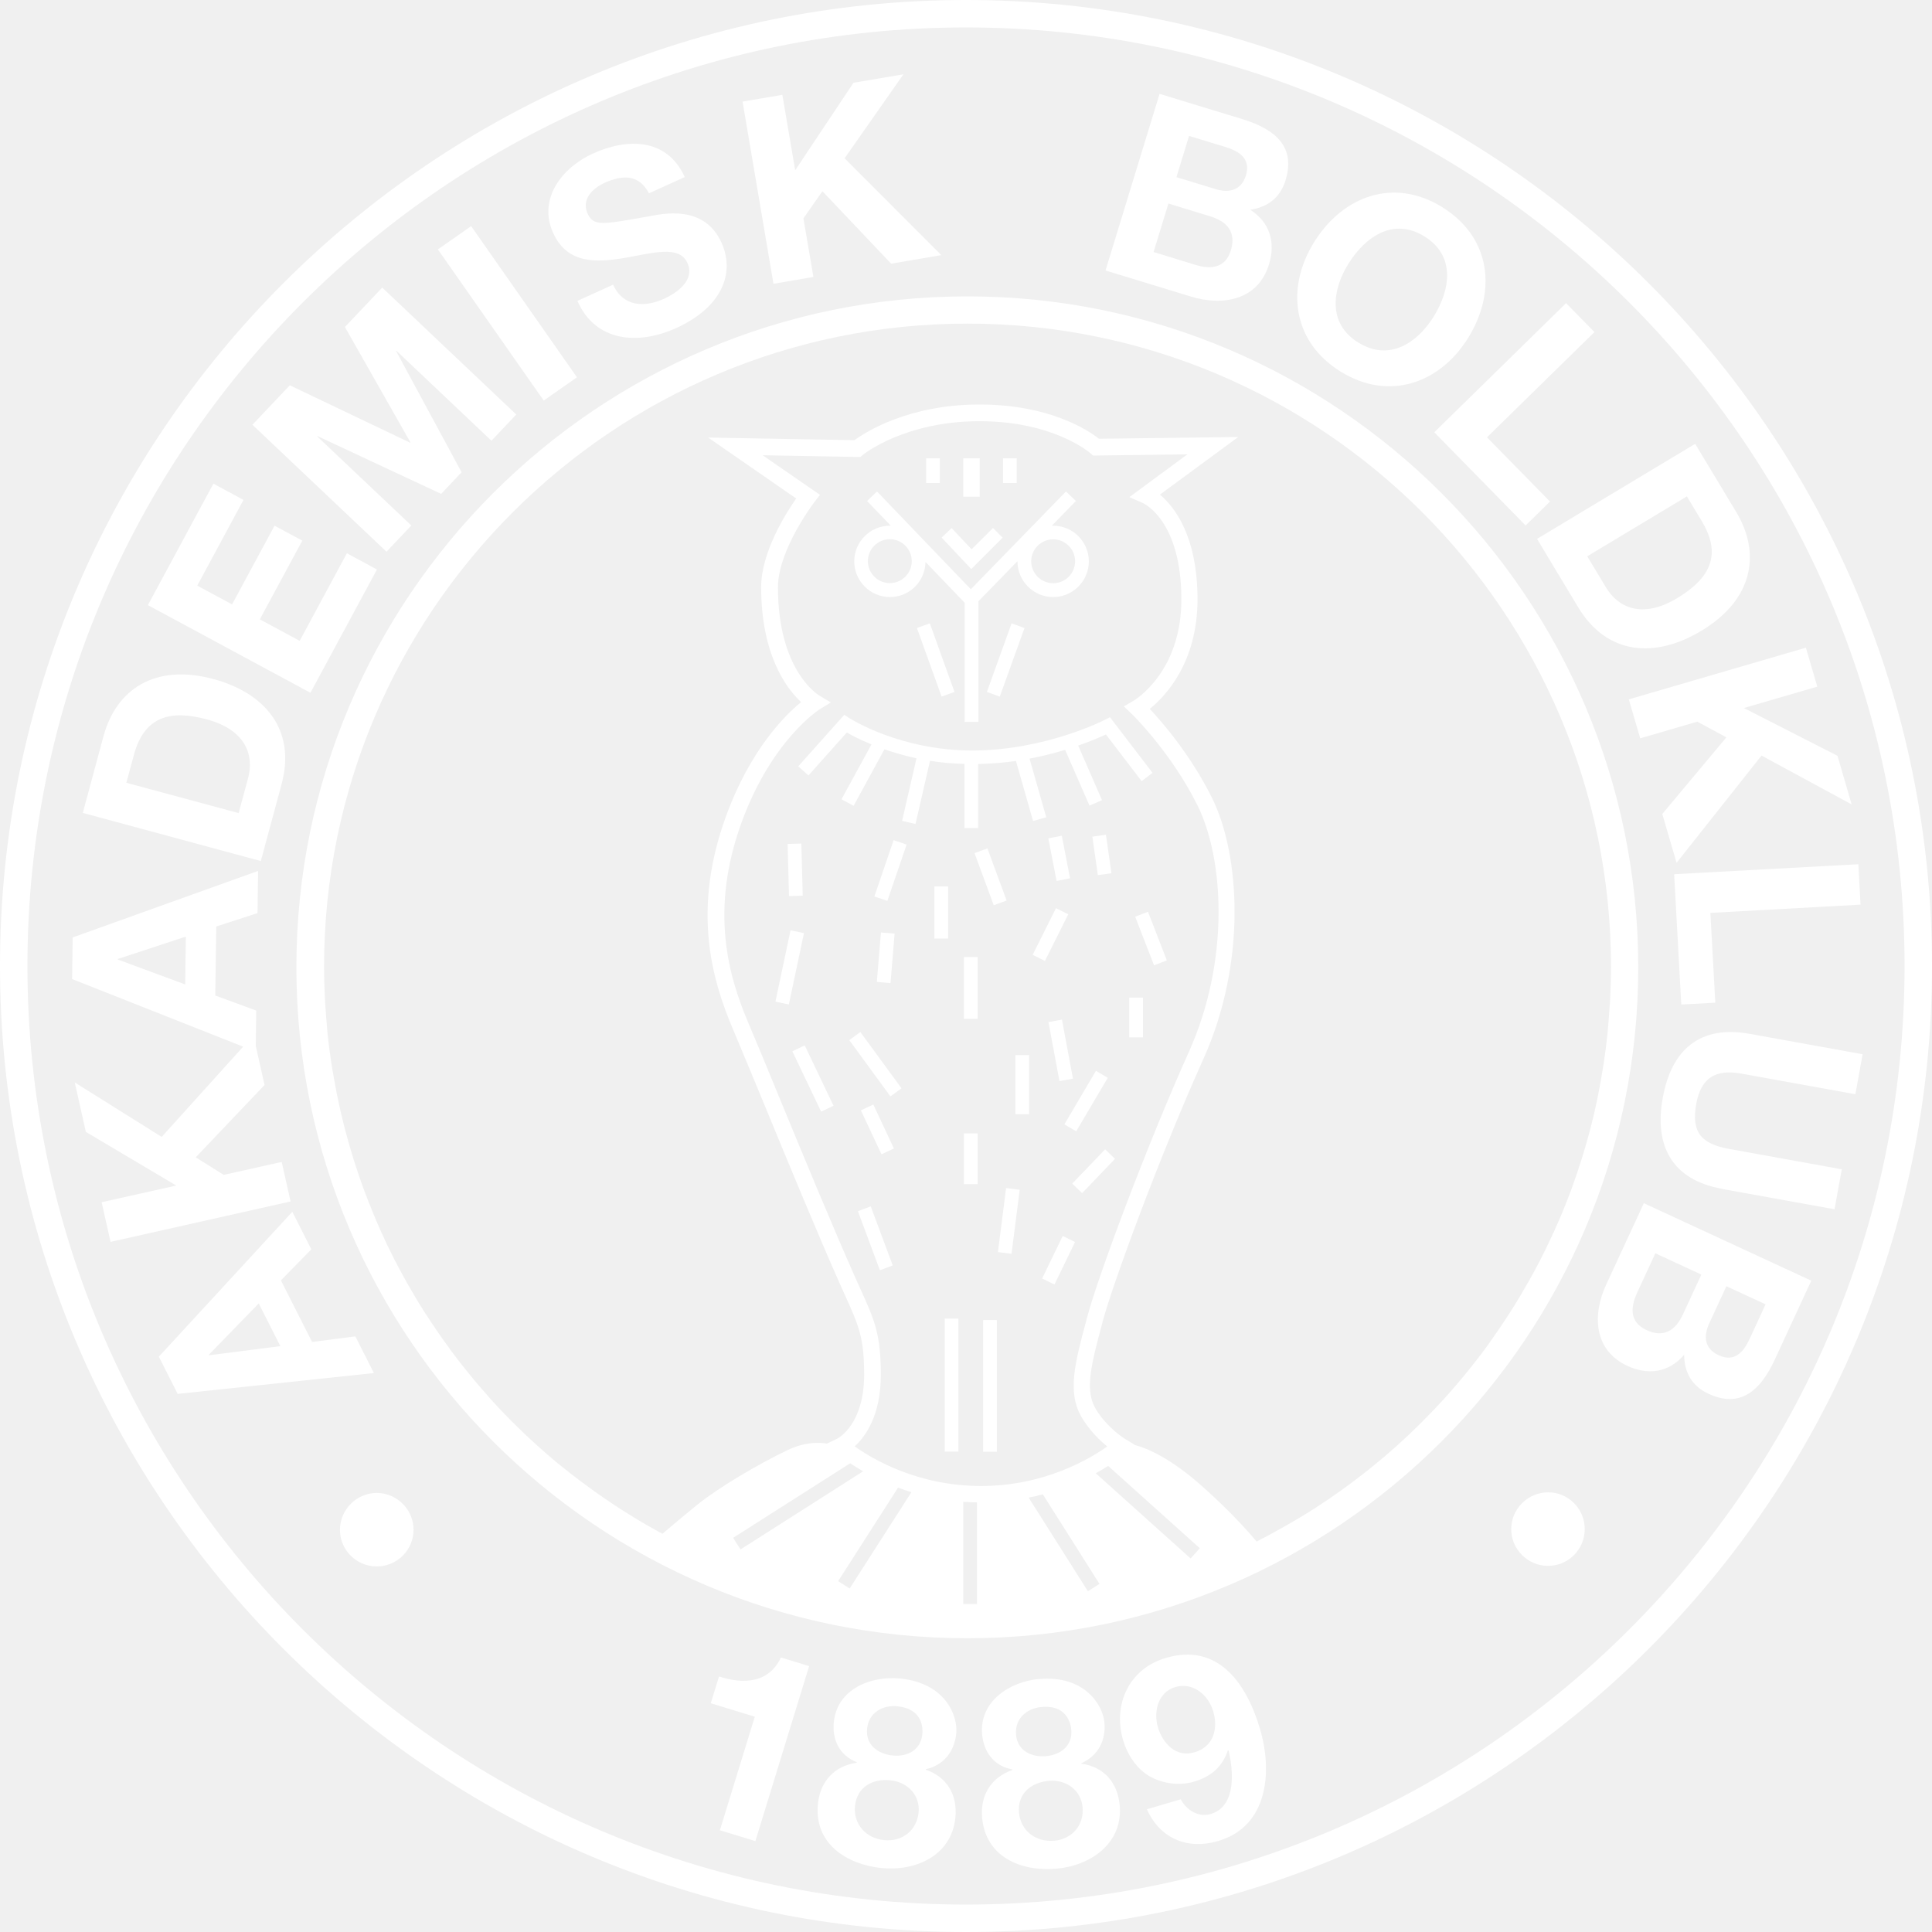
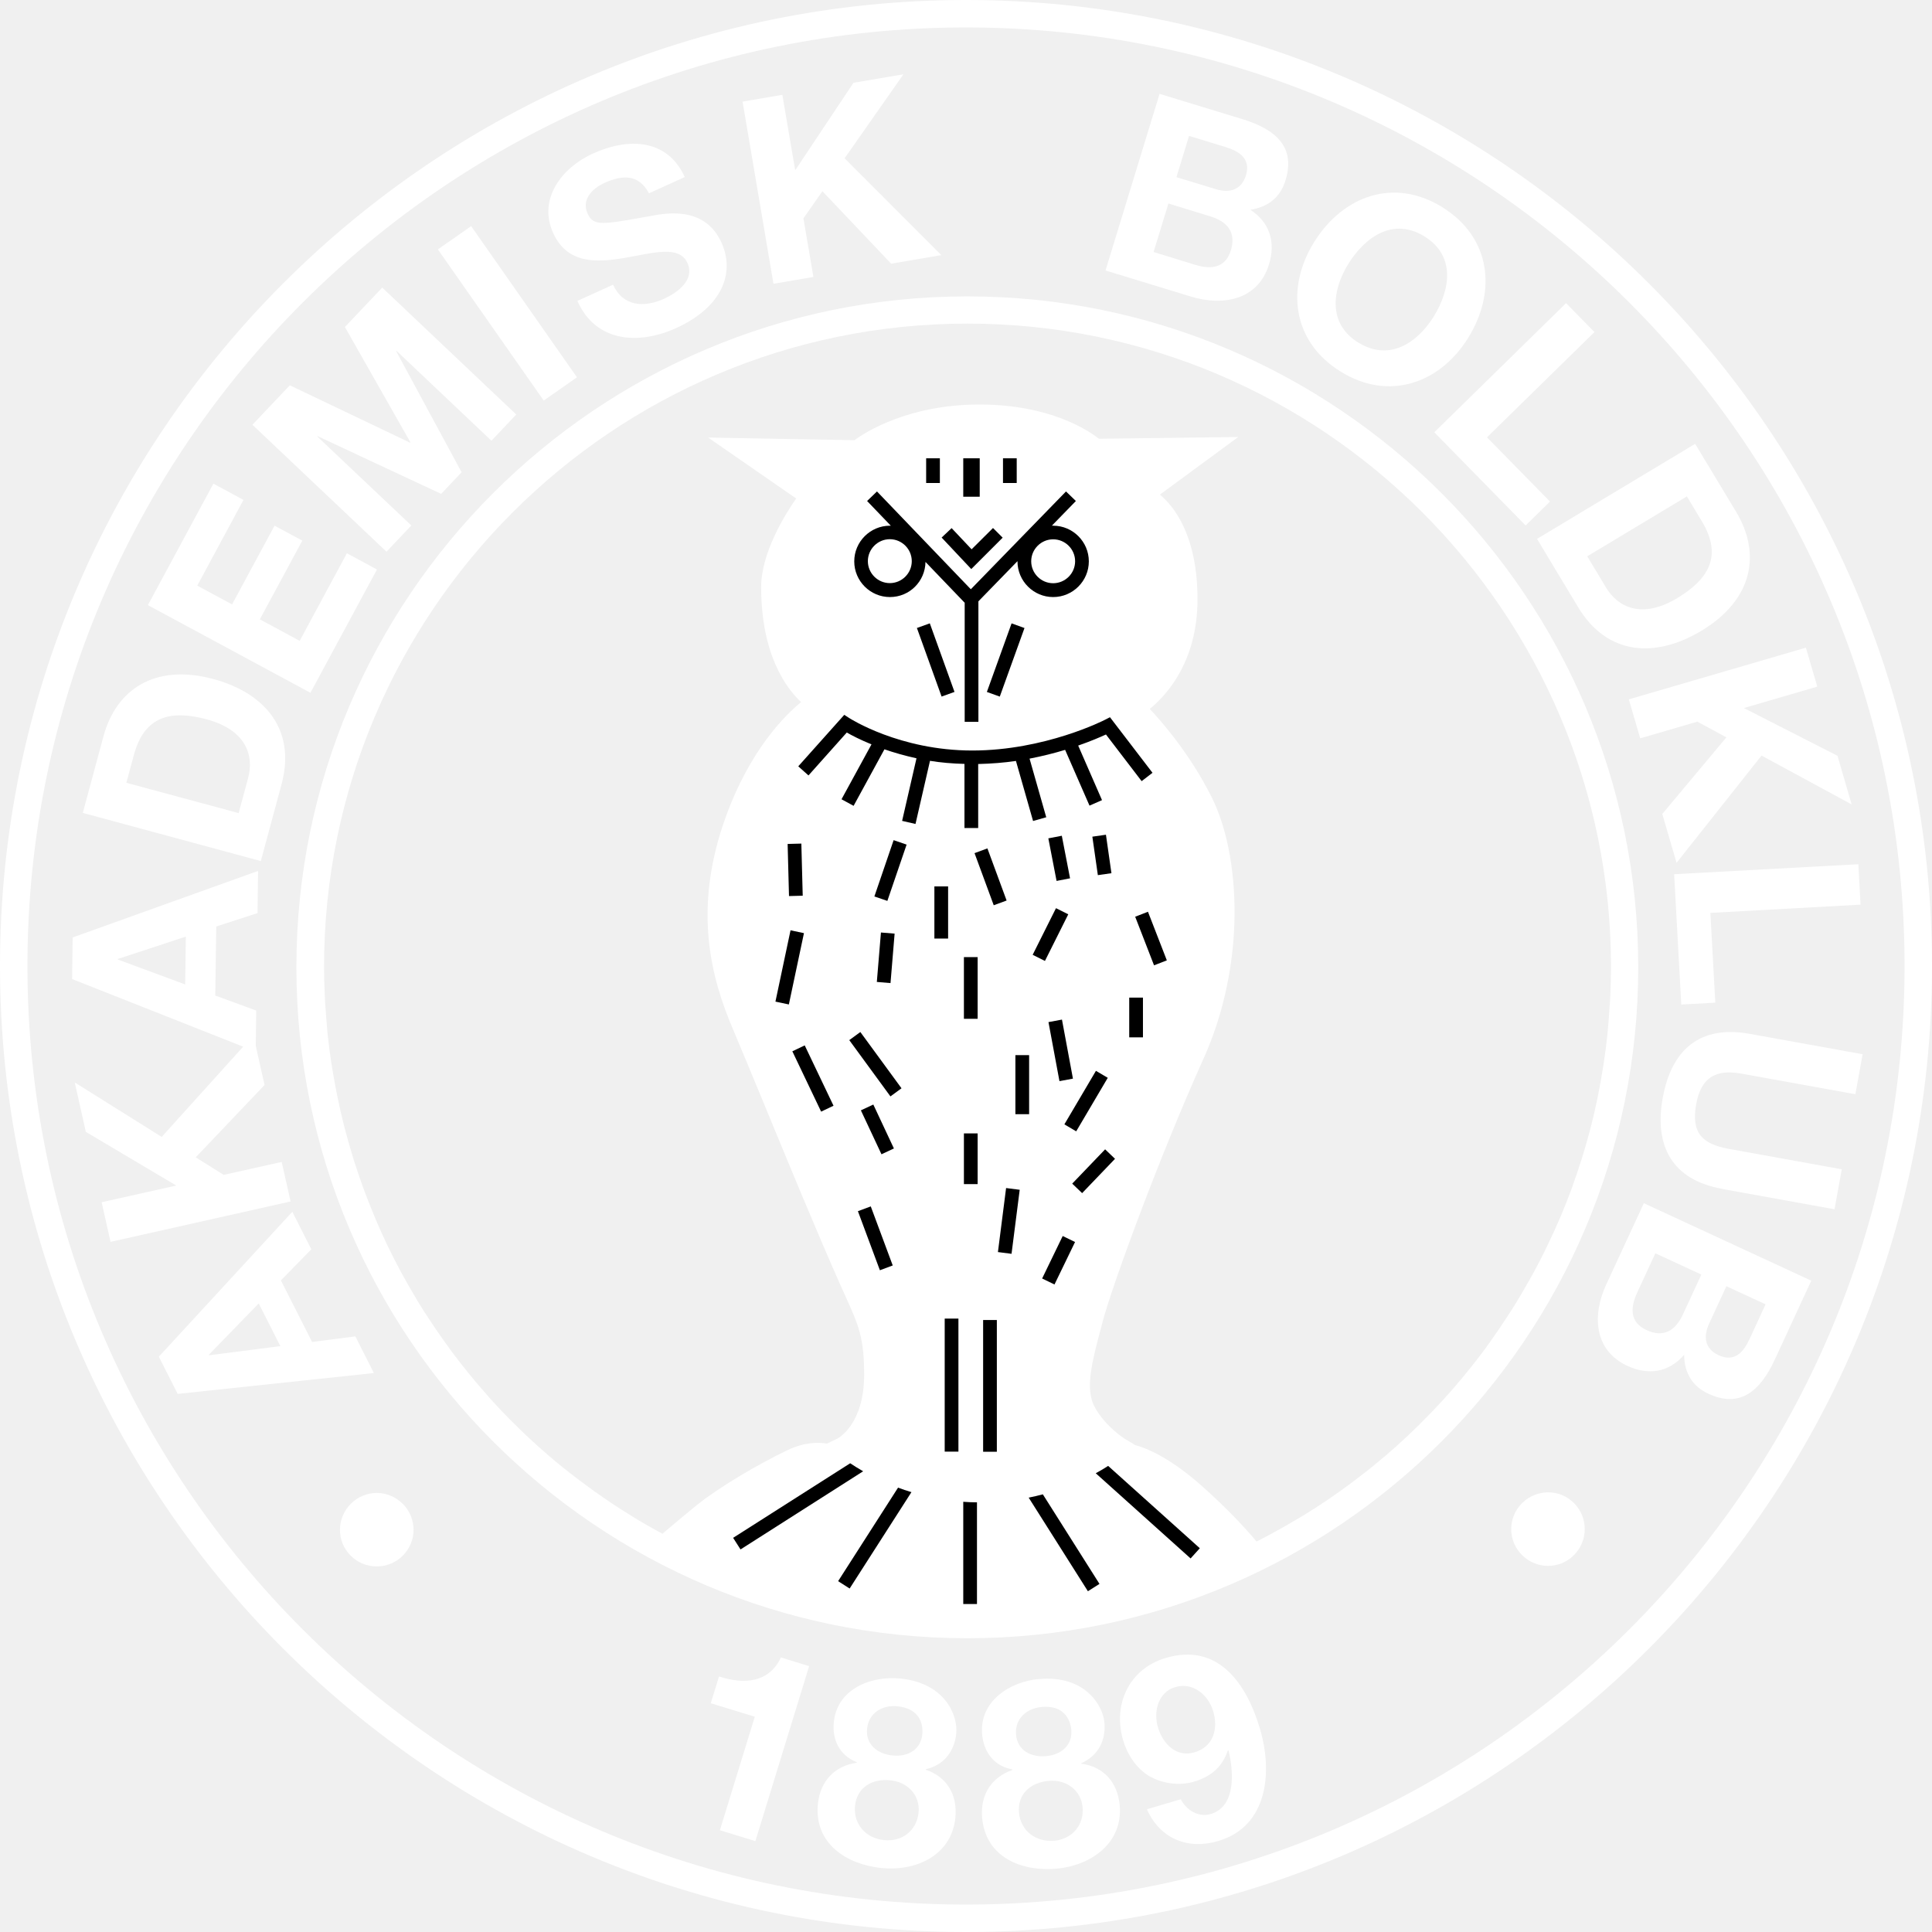
<svg xmlns="http://www.w3.org/2000/svg" width="1792" height="1792" viewBox="0 0 1792 1792" fill="none">
-   <g clip-path="url(#clip0_1384_283)">
-     <mask id="mask0_1384_283" style="mask-type:luminance" maskUnits="userSpaceOnUse" x="0" y="0" width="1792" height="1792">
-       <path d="M0 3.05176e-05H1792V1792H0V3.05176e-05Z" fill="white" />
+   <g clip-path="url(#clip0_1401_111)">
+     <mask id="mask0_1401_111" style="mask-type:luminance" maskUnits="userSpaceOnUse" x="0" y="0" width="1792" height="1792">
+       <path d="M0 0H1792V1792H0V0Z" fill="white" />
    </mask>
-     <g mask="url(#mask0_1384_283)">
-       <path d="M260.044 1248.6L239.986 1208.99L193.658 1256.64L193.862 1257.05L259.942 1248.6H260.044ZM164.742 1292.78L147.331 1258.37L271.142 1123.97L288.757 1158.79L260.553 1187.61L289.469 1244.73L329.586 1239.53L346.793 1273.54L164.742 1292.89V1292.78Z" fill="white" />
-       <path d="M171.767 913.106L109.251 889.993V889.484L172.378 868.713L171.767 913.106ZM261.265 1077.75L207.505 1089.76L181.542 1073.47L245.382 1006.37L237.236 970.124L237.644 937.338L199.665 923.389L200.582 859.345L238.865 846.924L239.375 807.826L67.404 869.527L66.894 908.116L225.527 970.836L149.978 1054.53L69.338 1004.03L79.622 1049.85L163.52 1099.64L94.284 1115.11L102.531 1151.87L269.513 1114.4L261.265 1077.64V1077.75Z" fill="white" />
+     <g mask="url(#mask0_1401_111)">
+       <path d="M260.044 1248.6L239.986 1208.99L193.658 1256.64L193.862 1257.05L259.942 1248.6H260.044ZM164.742 1292.79L147.331 1258.37L271.142 1123.97L288.757 1158.79L260.553 1187.61L289.469 1244.73L329.586 1239.53L346.793 1273.54L164.742 1292.89V1292.79Z" fill="white" />
+       <path d="M171.767 913.105L109.251 889.993V889.484L172.378 868.713L171.767 913.105ZM261.265 1077.75L207.505 1089.76L181.542 1073.47L245.382 1006.37L237.236 970.124L237.644 937.338L199.665 923.389L200.582 859.345L238.865 846.924L239.375 807.826L67.404 869.527L66.894 908.116L225.527 970.836L149.978 1054.53L69.338 1004.03L79.622 1049.85L163.52 1099.64L94.284 1115.11L102.531 1151.87L269.513 1114.4L261.265 1077.64V1077.75Z" fill="white" />
      <path d="M221.353 754.168L230.109 721.789C235.811 700.713 228.276 677.091 191.723 667.215C158.429 658.255 133.993 664.058 124.218 700.102L117.193 726.066L221.353 754.168ZM76.771 754.066L96.014 682.793C107.622 639.928 143.156 615.084 197.934 629.848C245.891 642.778 274.807 676.989 261.163 727.389L241.92 798.662L76.669 753.964L76.771 754.066Z" fill="white" />
-       <path d="M137.149 561.323L197.934 448.611L225.833 463.68L182.967 543.2L215.243 560.611L254.647 487.607L280.407 501.454L241.003 574.458L277.963 594.414L321.745 513.163L349.643 528.232L287.942 642.574L137.251 561.323H137.149Z" fill="white" />
+       <path d="M137.149 561.324L197.934 448.611L225.833 463.68L182.967 543.2L215.243 560.611L254.647 487.607L280.407 501.455L241.003 574.458L277.963 594.415L321.745 513.164L349.643 528.233L287.942 642.575L137.251 561.324H137.149Z" fill="white" />
      <path d="M234.182 393.935L268.8 357.382L380.393 410.633L380.698 410.327L319.913 303.316L354.531 266.764L478.851 384.466L455.84 408.8L367.767 325.411L367.462 325.716L428.145 438.022L409.207 458.08L294.56 404.524L294.254 404.829L381.513 487.404L358.502 511.738L234.182 394.036V393.935Z" fill="white" />
-       <path d="M406.153 231.331L437.004 209.745L535.156 349.949L504.306 371.534L406.153 231.331Z" fill="white" />
+       <path d="M406.153 231.331L437.004 209.746L535.156 349.949L504.306 371.535L406.153 231.331Z" fill="white" />
      <path d="M568.553 263.912C578.022 284.683 597.774 285.396 616.102 277.047C628.116 271.549 644.814 259.738 637.585 243.854C629.949 227.054 605.309 234.792 579.651 239.171C553.789 243.549 526.298 245.28 513.062 216.058C498.603 184.189 521.716 155.171 549.92 142.443C582.4 127.68 618.749 128.189 635.142 164.232L601.949 179.302C592.276 161.076 576.8 162.298 560.509 169.731C549.614 174.72 539.025 185.003 545.033 198.138C550.531 210.152 558.574 208.32 602.254 200.582C614.88 198.24 653.062 189.585 669.149 224.916C682.182 253.527 669.454 285.091 627.098 304.334C592.582 320.014 552.567 317.672 535.563 279.083L568.756 264.014L568.553 263.912Z" fill="white" />
      <path d="M688.596 94.284L725.658 87.971L737.571 157.92L791.636 76.771L837.963 68.931L783.389 146.822L873.091 236.626L826.56 244.567L762.822 177.367L745.207 202.517L754.473 256.887L717.411 263.2L688.8 94.487L688.596 94.284Z" fill="white" />
      <path d="M1091.19 164.335L1127.64 175.433C1140.26 179.302 1151.36 176.451 1155.64 162.706C1160.42 147.128 1149.43 140.306 1136.6 136.335L1102.89 126.051L1091.19 164.335ZM1070.01 233.775L1108.49 245.586C1122.65 249.964 1136.49 249.149 1141.69 232.146C1146.78 215.448 1138.33 205.571 1122.95 200.786L1083.75 188.771L1070.01 233.673V233.775ZM1075.51 87.055L1152.58 110.575C1183.74 120.146 1201.76 136.64 1192.39 167.186C1187.51 183.273 1176 192.029 1159.71 194.575C1177.93 206.386 1183.33 224.815 1177.02 245.28C1166.84 278.473 1134.25 284.073 1104.73 275.113L1025.41 250.88L1075.51 87.157V87.055Z" fill="white" />
      <path d="M1260 317.774C1288.71 335.593 1314.68 317.876 1329.75 293.745C1345.53 268.291 1350.01 237.134 1321.29 219.316C1292.58 201.498 1266.62 219.214 1250.73 244.567C1235.67 268.8 1231.19 299.956 1259.9 317.774H1260ZM1337.99 192.334C1383 220.334 1388.49 270.429 1361.72 313.498C1335.65 355.447 1288.31 372.553 1243.3 344.553C1198.3 316.553 1192.8 266.458 1218.87 224.611C1245.75 181.44 1293.09 164.334 1338.09 192.334H1337.99Z" fill="white" />
-       <path d="M1452.54 281.12L1478.91 308L1379.23 405.643L1437.67 465.207L1415.07 487.403L1330.36 400.96L1452.64 281.12H1452.54Z" fill="white" />
-       <path d="M1472.19 515.912L1489.5 544.727C1500.7 563.461 1523 574.356 1555.48 554.909C1585.11 537.091 1597.83 515.505 1578.49 483.432L1564.64 460.421L1472.19 516.014V515.912ZM1572.38 411.752L1610.46 474.981C1633.27 512.96 1626.65 555.927 1577.98 585.149C1535.42 610.705 1490.72 607.956 1463.74 563.156L1425.66 499.825L1572.38 411.651V411.752Z" fill="white" />
+       <path d="M1452.54 281.12L1478.91 308L1379.23 405.644L1437.67 465.207L1415.07 487.404L1330.36 400.96L1452.64 281.12H1452.54Z" fill="white" />
+       <path d="M1472.19 515.913L1489.5 544.727C1500.7 563.462 1523 574.357 1555.48 554.909C1585.11 537.091 1597.83 515.506 1578.49 483.433L1564.64 460.422L1472.19 516.015V515.913ZM1572.38 411.753L1610.46 474.982C1633.27 512.96 1626.65 555.927 1577.98 585.149C1535.42 610.706 1490.72 607.957 1463.74 563.157L1425.66 499.826L1572.38 411.651V411.753Z" fill="white" />
      <path d="M1675.01 600.727L1685.6 636.873L1617.48 656.727L1704.33 701.018L1717.47 746.124L1633.88 700.815L1555.07 800.291L1541.83 754.982L1601.29 683.913L1574.31 669.353L1521.37 684.829L1510.78 648.684L1675.11 600.727H1675.01Z" fill="white" />
      <path d="M1723.68 801.513L1725.72 839.084L1586.43 846.72L1591.01 930.007L1559.45 931.738L1552.83 810.88L1723.78 801.615L1723.68 801.513Z" fill="white" />
      <path d="M1596.92 1102.59C1551.4 1094.34 1534.09 1063.39 1542.24 1018.39C1550.39 973.076 1577.16 950.676 1622.88 958.923L1727.65 977.862L1720.93 1014.92L1616.16 995.985C1597.73 992.625 1578.69 994.051 1573.29 1024.09C1568.51 1050.56 1578.49 1061.05 1603.53 1065.63L1708.31 1084.57L1701.59 1121.63L1596.81 1102.69L1596.92 1102.59Z" fill="white" />
-       <path d="M1601.29 1193L1585.31 1227.62C1579.81 1239.64 1581.03 1251.04 1594.17 1257.05C1608.93 1263.87 1617.28 1253.99 1622.88 1241.77L1637.64 1209.8L1601.29 1193ZM1535.42 1162.46L1518.52 1199.01C1512.31 1212.55 1511.19 1226.3 1527.27 1233.73C1543.16 1241.06 1554.05 1234.04 1560.87 1219.37L1578.08 1182.21L1535.42 1162.46ZM1680 1187.91L1646.2 1261.02C1632.55 1290.65 1613.72 1306.22 1584.7 1292.78C1569.43 1285.76 1562.3 1273.24 1562.09 1256.64C1547.94 1273.03 1528.9 1275.88 1509.56 1266.92C1477.99 1252.36 1476.87 1219.27 1489.91 1191.27L1524.73 1116.03L1680.1 1187.91H1680Z" fill="white" />
+       <path d="M1601.29 1193L1585.31 1227.62C1579.81 1239.64 1581.03 1251.04 1594.17 1257.05C1608.93 1263.87 1617.28 1253.99 1622.88 1241.77L1637.64 1209.8L1601.29 1193ZM1535.42 1162.46L1518.52 1199.01C1512.31 1212.55 1511.19 1226.3 1527.27 1233.73C1543.16 1241.06 1554.05 1234.04 1560.87 1219.37L1578.08 1182.21L1535.42 1162.46ZM1680 1187.91L1646.2 1261.02C1632.55 1290.65 1613.72 1306.23 1584.7 1292.79C1569.43 1285.76 1562.3 1273.24 1562.09 1256.64C1547.94 1273.03 1528.9 1275.88 1509.56 1266.92C1477.99 1252.36 1476.87 1219.27 1489.91 1191.27L1524.73 1116.03L1680.1 1187.91H1680Z" fill="white" />
      <path d="M373.571 1394.81C386.909 1408.25 386.909 1429.63 373.571 1442.97C360.131 1456.31 338.546 1456.2 325.207 1442.87C311.869 1429.43 312.073 1408.04 325.513 1394.71C338.953 1381.37 360.233 1381.47 373.571 1394.91V1394.81Z" fill="white" />
-       <path d="M700.611 1707.69L667.723 1697.61L700.102 1592.33L659.272 1579.81L666.909 1554.97C689.716 1562.5 713.236 1561.07 724.334 1537.35L750.502 1545.39L700.611 1707.79V1707.69Z" fill="white" />
-       <path d="M827.884 1628.28C841.833 1629.7 854.051 1623.08 855.477 1608.62C856.393 1599.97 853.746 1584.8 832.466 1582.66C818.72 1581.24 805.789 1588.46 804.262 1603.43C802.735 1618.2 814.037 1626.85 827.884 1628.28ZM820.146 1706.78C836.538 1708.41 850.284 1698.12 852.015 1681.22C853.644 1665.03 841.731 1652.81 825.746 1651.29C809.047 1649.56 794.895 1657.7 793.062 1675.01C791.331 1692.42 803.651 1705.15 820.044 1706.78H820.146ZM835.113 1556.9C877.062 1561.18 888.669 1591.62 886.938 1608.01C885.207 1624.71 875.229 1637.34 858.735 1641V1641.51C878.284 1648.13 888.262 1664.73 886.124 1686.01C882.56 1721.44 848.858 1735.9 817.498 1732.64C784.917 1729.28 754.982 1709.73 758.647 1673.28C760.786 1651.8 774.429 1637.85 794.691 1635V1634.49C778.807 1628.28 771.68 1613.82 773.411 1597.22C776.466 1566.78 807.52 1554.15 835.011 1556.9H835.113Z" fill="white" />
+       <path d="M700.611 1707.69L667.723 1697.61L700.102 1592.33L659.272 1579.81L666.909 1554.97C689.716 1562.5 713.236 1561.08 724.334 1537.35L750.502 1545.4L700.611 1707.8V1707.69Z" fill="white" />
+       <path d="M827.884 1628.28C841.833 1629.7 854.051 1623.08 855.477 1608.63C856.393 1599.97 853.746 1584.8 832.466 1582.66C818.72 1581.24 805.789 1588.47 804.262 1603.43C802.735 1618.2 814.037 1626.85 827.884 1628.28ZM820.146 1706.78C836.538 1708.41 850.284 1698.12 852.015 1681.22C853.644 1665.03 841.731 1652.81 825.746 1651.29C809.047 1649.56 794.895 1657.7 793.062 1675.01C791.331 1692.42 803.651 1705.15 820.044 1706.78H820.146ZM835.113 1556.9C877.062 1561.18 888.669 1591.62 886.938 1608.01C885.207 1624.71 875.229 1637.34 858.735 1641V1641.51C878.284 1648.13 888.262 1664.73 886.124 1686.01C882.56 1721.44 848.858 1735.9 817.498 1732.64C784.917 1729.28 754.982 1709.73 758.647 1673.28C760.786 1651.8 774.429 1637.85 794.691 1635V1634.49C778.807 1628.28 771.68 1613.82 773.411 1597.22C776.466 1566.78 807.52 1554.15 835.011 1556.9H835.113Z" fill="white" />
      <path d="M977.76 1707.39C994.153 1705.86 1005.66 1693.13 1004.13 1676.23C1002.6 1660.04 988.553 1650.37 972.669 1651.8C955.971 1653.32 943.549 1664.01 945.178 1681.32C946.807 1698.73 961.367 1708.81 977.76 1707.29V1707.39ZM970.327 1628.89C984.378 1627.56 994.967 1618.81 993.643 1604.35C992.829 1595.69 987.433 1581.34 966.153 1583.27C952.407 1584.49 941.105 1594.06 942.429 1609.03C943.753 1623.8 956.582 1630.11 970.327 1628.89ZM963.709 1557.41C1005.76 1553.54 1022.87 1581.24 1024.39 1597.63C1025.92 1614.33 1018.49 1628.58 1003.01 1635.4V1635.91C1023.58 1638.66 1036.51 1653.02 1038.55 1674.3C1041.8 1709.83 1011.56 1730.4 980.102 1733.25C947.52 1736.2 914.327 1722.76 910.967 1686.21C909.033 1664.73 919.622 1648.44 939.069 1641.72V1641.21C922.167 1638.15 912.494 1625.42 910.967 1608.73C908.218 1578.28 936.218 1559.85 963.709 1557.31V1557.41Z" fill="white" />
-       <path d="M1125.29 1587.24C1120.81 1572.17 1106.56 1559.96 1090.07 1564.84C1074.28 1569.53 1069.7 1587.34 1073.98 1602.01C1078.56 1617.38 1090.98 1630.41 1107.99 1625.32C1125.7 1620.13 1130.08 1603.33 1125.29 1587.24ZM1095.16 1668.8C1100.45 1679.08 1111.65 1685.9 1123.05 1682.54C1146.98 1675.42 1144.03 1642.22 1139.55 1623.8L1138.94 1623.49C1133.64 1638.97 1123.36 1647.82 1107.58 1652.51C1093.63 1656.68 1077.54 1654.34 1065.12 1646.91C1053.51 1639.48 1045.57 1627.16 1041.8 1614.33C1031.93 1581.03 1047.2 1547.94 1081.11 1537.86C1130.39 1523.2 1156.45 1562.3 1168.67 1603.53C1180.48 1643.34 1176.2 1693.95 1129.98 1707.59C1101.88 1715.94 1076.01 1705.66 1063.8 1678.17L1095.16 1668.9V1668.8Z" fill="white" />
+       <path d="M1125.29 1587.24C1120.81 1572.17 1106.56 1559.96 1090.07 1564.84C1074.28 1569.53 1069.7 1587.35 1073.98 1602.01C1078.56 1617.38 1090.98 1630.41 1107.99 1625.32C1125.7 1620.13 1130.08 1603.33 1125.29 1587.24ZM1095.16 1668.8C1100.45 1679.08 1111.65 1685.91 1123.05 1682.55C1146.98 1675.42 1144.03 1642.23 1139.55 1623.8L1138.94 1623.49C1133.64 1638.97 1123.36 1647.83 1107.58 1652.51C1093.63 1656.68 1077.54 1654.34 1065.12 1646.91C1053.51 1639.48 1045.57 1627.16 1041.8 1614.33C1031.93 1581.03 1047.2 1547.94 1081.11 1537.86C1130.39 1523.2 1156.45 1562.3 1168.67 1603.53C1180.48 1643.35 1176.2 1693.95 1129.98 1707.59C1101.88 1715.94 1076.01 1705.66 1063.8 1678.17L1095.16 1668.9V1668.8Z" fill="white" />
      <path d="M1411.81 1394.2C1425.25 1380.86 1446.73 1380.86 1459.97 1394.2C1473.31 1407.64 1473.21 1429.22 1459.77 1442.56C1446.33 1455.9 1424.84 1455.59 1411.61 1442.25C1398.37 1428.92 1398.37 1407.53 1411.81 1394.2Z" fill="white" />
-       <path d="M896 1766.55C415.927 1766.55 25.454 1376.07 25.454 896C25.454 415.927 415.927 25.455 896 25.455C1376.07 25.455 1766.55 415.927 1766.55 896C1766.55 1376.07 1375.97 1766.55 896 1766.55ZM896 3.05176e-05C401.978 3.05176e-05 0 401.978 0 896C0 1390.02 401.978 1792 896 1792C1390.02 1792 1792 1390.02 1792 896C1792 401.978 1390.02 3.05176e-05 896 3.05176e-05Z" fill="white" />
-       <path d="M897.222 274.91C1240.35 274.91 1519.53 554.096 1519.53 897.224C1519.53 1240.35 1240.35 1519.54 897.222 1519.54C554.095 1519.54 274.909 1240.35 274.909 897.224C274.909 554.096 554.094 274.91 897.222 274.91ZM893.455 1487.77H906.182V1393.48C901.906 1393.48 897.629 1393.28 893.455 1392.97V1487.77ZM967.272 1386.05C963.098 1387.17 958.72 1388.19 954.139 1389.11L1009.02 1475.86V1475.96L1019.81 1469.13L967.272 1386.05ZM777.382 1466.59L788.072 1473.41L845.396 1384.02C841.12 1382.69 836.946 1381.37 832.975 1379.84L777.382 1466.59ZM1027.85 1359.68C1024.49 1361.82 1020.73 1364.16 1016.35 1366.5L1104.32 1445.51L1112.87 1436.04L1027.85 1359.68ZM680.044 1426.37V1426.47L686.865 1437.16L800.596 1364.67C796.014 1362.02 791.942 1359.48 788.582 1357.24L680.044 1426.37ZM897.426 300.162C568.349 300.162 300.568 567.841 300.567 897.02C300.567 906.183 300.873 915.245 301.28 924.307C301.382 926.75 301.586 929.092 301.688 931.536C302.197 939.376 302.807 947.217 303.52 955.057C303.621 956.38 303.723 957.602 303.825 958.823C304.742 967.58 305.862 976.336 307.186 985.093C307.593 987.434 307.898 989.674 308.306 991.914C309.527 999.143 310.749 1006.17 312.175 1013.3C312.582 1015.13 312.888 1016.96 313.295 1018.79C315.026 1027.24 316.96 1035.7 319.099 1044.04C319.608 1046.08 320.218 1048.12 320.728 1050.15C322.458 1056.87 324.392 1063.59 326.429 1070.21C327.04 1072.35 327.651 1074.49 328.363 1076.63C330.909 1084.67 333.658 1092.71 336.509 1100.66C337.12 1102.39 337.832 1104.12 338.443 1105.85C340.887 1112.36 343.433 1118.78 346.08 1125.19C346.996 1127.54 347.912 1129.78 348.931 1132.12C352.189 1139.75 355.651 1147.39 359.215 1154.92C359.724 1156.04 360.334 1157.17 360.945 1158.39C364.102 1164.9 367.36 1171.32 370.822 1177.73C372.146 1180.18 373.368 1182.52 374.691 1184.86C378.153 1191.07 381.716 1197.28 385.382 1203.39C386.094 1204.61 386.807 1205.83 387.52 1207.06C391.694 1213.98 396.174 1220.8 400.654 1227.52C402.182 1229.86 403.709 1232.1 405.338 1234.45C408.901 1239.64 412.465 1244.73 416.232 1249.82C417.556 1251.75 418.88 1253.59 420.306 1255.42C425.091 1261.83 429.979 1268.05 434.968 1274.15C436.8 1276.39 438.633 1278.53 440.466 1280.77C444.233 1285.25 448 1289.63 451.869 1294.01C453.702 1296.15 455.534 1298.29 457.469 1300.32C462.661 1306.02 468.058 1311.73 473.557 1317.22C475.593 1319.26 477.629 1321.19 479.665 1323.23C483.636 1327.2 487.709 1331.07 491.884 1334.94C494.226 1336.98 496.466 1339.11 498.808 1341.25C504.611 1346.45 510.415 1351.54 516.32 1356.42C518.357 1358.15 520.495 1359.78 522.531 1361.41C527.011 1364.98 531.491 1368.54 536.073 1372C538.72 1373.94 541.368 1375.97 544.015 1377.91C549.106 1381.78 554.4 1385.44 559.694 1389.11C562.545 1391.04 565.396 1392.98 568.247 1394.91C573.338 1398.27 578.531 1401.63 583.825 1404.89C586.676 1406.72 589.63 1408.45 592.48 1410.18C597.368 1413.14 602.357 1415.99 607.346 1418.74C609.687 1420.06 612.131 1421.28 614.473 1422.61C623.738 1414.66 635.855 1404.48 646.342 1396.03C666.705 1379.54 703.666 1357.85 730.342 1345.12C746.531 1337.38 759.36 1337.69 766.996 1339.01L776.567 1334.43C777.892 1333.72 801.513 1320.89 801.513 1275.07C801.513 1240.76 796.523 1229.66 784.407 1202.78L780.538 1194.23C758.342 1144.44 730.749 1077.44 708.553 1023.58C697.251 996.191 687.17 971.958 679.941 954.853C660.189 908.423 641.659 843.972 673.426 757.02C695.928 695.318 727.898 663.652 743.069 651.23C729.731 638.809 706.007 607.856 706.007 544.525C706.007 512.555 728.407 476.817 738.487 462.358L656.829 405.849L792.553 408.293C802.429 400.962 842.647 375.201 908.422 375.201C974.196 375.201 1009.93 399.536 1019.3 406.969L1148.51 405.34L1075.81 458.794C1089.25 469.79 1110.73 497.282 1110.73 555.929C1110.73 614.576 1081 645.733 1066.44 657.544C1078.36 670.169 1104.32 700.308 1123.97 739.609C1150.44 792.657 1156.35 892.744 1116.44 981.631C1075.61 1072.35 1032.13 1190.66 1022.66 1226.1L1021.85 1229.35C1012.68 1263.67 1006.07 1288.51 1015.64 1305.62C1025.92 1323.84 1043.43 1334.63 1043.43 1334.63L1052.29 1339.93L1052.09 1340.13C1064.2 1343.29 1085.89 1352.45 1115.93 1379.33C1139.14 1400.1 1155.33 1417.62 1165.51 1429.83C1165.92 1429.63 1166.33 1429.43 1166.73 1429.22C1174.27 1425.35 1181.7 1421.38 1189.03 1417.21C1190.97 1416.09 1193 1414.97 1194.94 1413.85C1202.78 1409.37 1210.52 1404.79 1218.05 1399.9C1218.36 1399.7 1218.76 1399.49 1219.07 1399.29C1235.77 1388.6 1251.85 1377.09 1267.33 1364.77C1267.74 1364.57 1268.04 1364.26 1268.45 1363.96C1273.54 1359.89 1278.53 1355.71 1283.52 1351.54C1283.83 1351.33 1284.13 1351.03 1284.44 1350.82C1299 1338.4 1312.95 1325.27 1326.28 1311.42C1327.61 1310.1 1328.93 1308.77 1330.15 1307.45C1342.27 1294.72 1353.77 1281.49 1364.67 1267.74C1366.4 1265.5 1368.13 1263.36 1369.86 1261.12C1373.02 1257.15 1376.07 1253.08 1379.03 1249C1380.86 1246.36 1382.79 1243.71 1384.63 1241.06C1389.11 1234.65 1393.59 1228.13 1397.86 1221.51C1400 1218.15 1402.24 1214.9 1404.28 1211.54C1406.52 1207.87 1408.76 1204.2 1411 1200.44C1413.24 1196.67 1415.37 1192.9 1417.51 1189.14C1419.45 1185.67 1421.38 1182.42 1423.21 1178.95C1426.78 1172.34 1430.24 1165.72 1433.5 1159C1435.03 1155.84 1436.55 1152.58 1438.08 1149.33C1440.32 1144.74 1442.46 1139.96 1444.5 1135.27C1445.92 1132.22 1447.24 1129.06 1448.57 1125.91C1451.62 1118.58 1454.57 1111.14 1457.32 1103.71C1458.14 1101.47 1458.85 1099.23 1459.67 1096.99C1461.8 1091.08 1463.84 1085.08 1465.77 1078.97C1466.69 1076.12 1467.61 1073.17 1468.52 1070.31C1470.56 1063.7 1472.39 1056.98 1474.23 1050.26C1474.63 1048.63 1475.14 1046.9 1475.55 1045.27C1477.69 1037.02 1479.62 1028.67 1481.35 1020.32C1481.86 1017.78 1482.37 1015.23 1482.88 1012.69C1484.2 1006.07 1485.32 999.347 1486.44 992.627C1486.85 990.285 1487.26 988.046 1487.56 985.806C1488.89 977.151 1490.01 968.394 1490.92 959.638C1491.13 957.805 1491.23 955.871 1491.43 954.038C1492.04 946.809 1492.65 939.478 1493.06 932.147L1493.16 931.943C1493.27 929.398 1493.47 926.955 1493.57 924.409C1493.98 915.347 1494.28 906.183 1494.28 897.02C1494.28 567.943 1226.5 300.162 897.426 300.162ZM908.523 390.677C838.982 390.677 800.494 421.63 800.188 422.037L798.051 423.87H795.2L707.331 422.241L760.582 458.997L755.593 465.412C755.515 465.514 721.585 509.743 721.585 544.728C721.585 621.388 758.232 644.098 759.767 645.019L770.661 651.535L759.869 658.153C759.869 658.153 715.884 686.153 687.985 762.415C658.051 844.379 675.564 905.164 694.196 948.946C701.527 966.153 711.505 990.386 722.807 1017.88C745.003 1071.64 772.596 1138.53 794.69 1188.12L798.56 1196.67C811.287 1224.87 816.989 1237.7 816.989 1275.27C816.989 1312.84 802.734 1332.49 792.756 1341.56C809.149 1353.27 851.2 1378.31 909.949 1378.31C968.698 1378.31 1010.55 1353.27 1027.04 1341.66C1019.91 1335.86 1009.83 1326.28 1002.6 1313.35C989.978 1290.85 997.207 1263.46 1007.39 1225.59L1008.2 1222.33C1018.89 1182.21 1064.61 1060.44 1102.79 975.521C1140.77 891.012 1135.48 796.423 1110.53 746.634C1085.99 697.456 1050.05 662.531 1049.75 662.124V662.227L1042.41 655.201L1051.17 650.109C1053.01 649.088 1095.77 623.124 1095.77 556.132C1095.77 482.824 1061.15 467.041 1059.72 466.43L1047.5 461.136L1101.37 421.426L1013.8 422.546L1011.56 420.51C1011.55 420.497 978.05 390.677 908.523 390.677Z" fill="white" />
-       <path d="M972.372 777.603L984.865 775.19L992.511 814.675L980.008 817.088L972.372 777.603Z" fill="white" />
-       <path d="M903.917 791.318L915.861 786.919L933.669 835.263L921.725 839.661L903.917 791.318Z" fill="white" />
-       <path d="M866.676 822.182H879.404V870.546H866.676V822.182Z" fill="white" />
-       <path d="M1029.69 665.178L1024.9 667.622C1024.39 667.927 969.309 696.131 901.804 696.131C834.298 696.131 788.175 666.298 787.666 665.993L783.084 663.04L740.422 710.793L749.891 719.244L785.426 679.433C790.007 682.08 797.847 686.153 808.335 690.429L780.538 741.338L791.738 747.447L820.349 695.011C829.106 698.066 839.084 700.916 850.08 703.36L836.742 761.396L849.164 764.247L862.604 705.702C872.48 707.331 883.273 708.247 894.575 708.553V768.015H907.302V708.655C919.52 708.349 931.331 707.433 942.327 705.804L958.211 761.498L970.429 758.036L954.953 703.666C967.069 701.324 978.269 698.473 987.942 695.52L1010.55 747.244L1022.15 742.153L1000.06 691.549C1011.77 687.476 1020.73 683.607 1025.82 681.266L1058.91 724.538L1068.99 716.8L1029.48 665.178H1029.69Z" fill="white" />
-       <path d="M850.463 582.483L862.437 578.176L885.336 641.782L873.362 646.089L850.463 582.483Z" fill="white" />
-       <path d="M859.04 425.091H871.767V448H859.04V425.091Z" fill="white" />
-       <path d="M930.312 425.091H943.04V448H930.312V425.091Z" fill="white" />
-       <path d="M893.455 425.091H908.727V460.728H893.455V425.091Z" fill="white" />
-       <path d="M976.844 540.96C965.644 540.96 956.48 531.797 956.48 520.597C956.48 509.397 965.644 500.233 976.844 500.233C988.044 500.233 997.207 509.397 997.207 520.597C997.207 531.797 988.044 540.96 976.844 540.96ZM825.338 540.858C814.138 540.858 804.975 531.695 804.975 520.495C804.975 509.295 814.138 500.131 825.338 500.131C836.538 500.131 845.702 509.295 845.702 520.495C845.702 531.695 836.538 540.858 825.338 540.858ZM976.844 487.506C976.844 487.506 976.029 487.608 975.622 487.608L997.92 464.698L988.756 455.84L900.48 546.56L813.426 455.84L804.262 464.698L826.255 487.608H825.44C807.215 487.608 792.349 502.473 792.349 520.698C792.349 538.924 807.215 553.789 825.44 553.789C843.665 553.789 858.124 539.229 858.429 521.208L894.778 559.084V669.557H907.505V557.76L943.753 520.495V520.698C943.753 538.924 958.618 553.789 976.844 553.789C995.069 553.789 1009.93 538.924 1009.93 520.698C1009.93 502.473 995.069 487.608 976.844 487.608V487.506Z" fill="white" />
-       <path d="M930.007 498.706L921.047 489.746L901.193 509.499L882.662 489.848L873.396 498.604L900.887 527.826L930.007 498.706Z" fill="white" />
-       <path d="M911.884 1224.36H924.611V1346.55H911.884V1224.36Z" fill="white" />
-       <path d="M876.247 1223.04H888.974V1346.44H876.247V1223.04Z" fill="white" />
-       <path d="M795.739 1123.42L807.672 1118.98L828.046 1173.76L816.123 1178.2L795.739 1123.42Z" fill="white" />
-       <path d="M925.613 1161.34L933.188 1101.95L945.814 1103.56L938.238 1162.95L925.613 1161.34Z" fill="white" />
-       <path d="M966.616 1185.85L985.697 1146.45L997.151 1152L978.071 1191.4L966.616 1185.85Z" fill="white" />
-       <path d="M994.521 1097.86L1025.04 1066.05L1034.22 1074.85L1003.71 1106.67L994.521 1097.86Z" fill="white" />
-       <path d="M987.251 1042.88L1016.52 993.246L1027.49 999.711L998.217 1049.35L987.251 1042.88Z" fill="white" />
-       <path d="M972.494 948.041L985.008 945.709L995.189 1000.47L982.686 1002.8L972.494 948.041Z" fill="white" />
-       <path d="M941.818 978.677H954.546V1033.46H941.818V978.677Z" fill="white" />
-       <path d="M894.065 1051.27H906.793V1098.31H894.065V1051.27Z" fill="white" />
-       <path d="M798.508 1029.89L810.034 1024.5L829.135 1065.25L817.609 1070.64L798.508 1029.89Z" fill="white" />
-       <path d="M734.924 975.119L746.409 969.641L773.116 1025.6L761.631 1031.08L734.924 975.119Z" fill="white" />
-       <path d="M787.735 964.755L798.008 957.241L836.18 1009.42L825.906 1016.94L787.735 964.755Z" fill="white" />
-       <path d="M894.065 887.753H906.793V944.975H894.065V887.753Z" fill="white" />
-       <path d="M1047.4 925.323H1060.13V962.182H1047.4V925.323Z" fill="white" />
-       <path d="M1052.92 850.288L1064.78 845.686L1082.28 890.771L1070.41 895.373L1052.92 850.288Z" fill="white" />
-       <path d="M813.295 910.785L817.103 864.926L829.789 865.975L825.981 911.844L813.295 910.785Z" fill="white" />
-       <path d="M719.244 929.034L733.244 862.893L745.696 865.53L731.696 931.671L719.244 929.034Z" fill="white" />
-       <path d="M730.553 782.79L743.28 782.454L744.553 830.797L731.825 831.133L730.553 782.79Z" fill="white" />
-       <path d="M811.018 831.496L828.866 779.273L840.911 783.397L823.063 835.609L811.018 831.496Z" fill="white" />
-       <path d="M957.829 885.622L979.465 842.369L990.849 848.061L969.212 891.313L957.829 885.622Z" fill="white" />
-       <path d="M1013.2 776.042L1025.8 774.239L1030.9 809.927L1018.3 811.719L1013.2 776.042Z" fill="white" />
-       <path d="M915.361 641.807L938.28 578.201L950.254 582.518L927.335 646.124L915.361 641.807Z" fill="white" />
+       <path d="M896 1766.55C415.927 1766.55 25.454 1376.07 25.454 896C25.454 415.927 415.927 25.455 896 25.455C1376.07 25.455 1766.55 415.927 1766.55 896C1766.55 1376.07 1375.97 1766.55 896 1766.55ZM896 0C401.978 0 0 401.978 0 896C0 1390.02 401.978 1792 896 1792C1390.02 1792 1792 1390.02 1792 896C1792 401.978 1390.02 0 896 0Z" fill="white" />
+       <path d="M1493.06 932.146C1492.65 939.477 1492.04 946.808 1491.43 954.037C1491.23 955.87 1491.13 957.804 1490.92 959.637C1490.01 968.393 1488.89 977.15 1487.56 985.804C1487.26 988.044 1486.85 990.284 1486.44 992.626C1485.32 999.346 1484.2 1006.07 1482.88 1012.68C1482.37 1015.23 1481.86 1017.78 1481.35 1020.32C1479.62 1028.67 1477.69 1037.02 1475.55 1045.27C1475.14 1046.9 1474.63 1048.63 1474.23 1050.26C1472.39 1056.98 1470.56 1063.7 1468.52 1070.31C1467.61 1073.16 1466.69 1076.12 1465.77 1078.97C1463.84 1085.08 1461.8 1091.08 1459.67 1096.99C1458.85 1099.23 1458.14 1101.47 1457.32 1103.71C1454.57 1111.14 1451.62 1118.58 1448.57 1125.91C1447.24 1129.06 1445.92 1132.22 1444.49 1135.27C1442.46 1139.96 1440.32 1144.74 1438.08 1149.32C1436.55 1152.58 1435.03 1155.84 1433.5 1159C1430.24 1165.72 1426.78 1172.34 1423.21 1178.95C1421.38 1182.42 1419.45 1185.67 1417.51 1189.14C1415.37 1192.9 1413.24 1196.67 1411 1200.44C1408.76 1204.2 1406.52 1207.87 1404.28 1211.54C1402.24 1214.9 1400 1218.15 1397.86 1221.51C1393.59 1228.13 1389.11 1234.65 1384.63 1241.06C1382.79 1243.71 1380.86 1246.36 1379.03 1249C1376.07 1253.08 1373.02 1257.15 1369.86 1261.12C1368.13 1263.36 1366.4 1265.5 1364.67 1267.74C1353.77 1281.48 1342.27 1294.72 1330.15 1307.45C1328.93 1308.77 1327.61 1310.1 1326.28 1311.42C1312.95 1325.27 1299 1338.4 1284.44 1350.82C1284.13 1351.03 1283.83 1351.33 1283.52 1351.54C1278.53 1355.71 1273.54 1359.88 1268.45 1363.96C1268.04 1364.26 1267.74 1364.57 1267.33 1364.77C1251.85 1377.09 1235.77 1388.6 1219.07 1399.29C1218.76 1399.49 1218.36 1399.7 1218.05 1399.9C1210.52 1404.79 1202.78 1409.37 1194.94 1413.85C1193 1414.97 1190.97 1416.09 1189.03 1417.21C1181.7 1421.38 1174.27 1425.35 1166.73 1429.22C1166.33 1429.43 1165.92 1429.63 1165.51 1429.83C1155.33 1417.62 1139.14 1400.1 1115.93 1379.33C1085.89 1352.45 1064.2 1343.29 1052.09 1340.13L1052.29 1339.93L1043.43 1334.63C1043.43 1334.63 1025.92 1323.84 1015.64 1305.62C1006.07 1288.51 1012.68 1263.67 1021.85 1229.35L1022.66 1226.1C1032.13 1190.66 1075.61 1072.35 1116.44 981.63C1156.35 892.742 1150.44 792.655 1123.97 739.608C1104.32 700.306 1078.36 670.168 1066.44 657.542C1081 645.732 1110.73 614.575 1110.73 555.928C1110.73 497.281 1089.25 469.79 1075.81 458.793L1148.51 405.339L1019.3 406.968C1009.93 399.535 974.197 375.201 908.422 375.201C842.647 375.201 802.429 400.961 792.553 408.292L656.829 405.848L738.487 462.357C728.407 476.815 706.007 512.553 706.007 544.524C706.007 607.855 729.731 638.808 743.069 651.23C727.898 663.652 695.927 695.317 673.426 757.019C641.658 843.972 660.189 908.422 679.942 954.852C687.171 971.957 697.251 996.19 708.553 1023.58C730.749 1077.44 758.342 1144.44 780.538 1194.23L784.407 1202.78C796.524 1229.66 801.513 1240.76 801.513 1275.07C801.513 1320.89 777.891 1333.72 776.567 1334.43L766.997 1339.01C759.36 1337.69 746.531 1337.38 730.342 1345.12C703.666 1357.85 666.706 1379.54 646.342 1396.03C635.855 1404.48 623.738 1414.66 614.473 1422.6C612.131 1421.28 609.687 1420.06 607.346 1418.74C602.357 1415.99 597.367 1413.14 592.48 1410.18C589.629 1408.45 586.676 1406.72 583.826 1404.89C578.531 1401.63 573.338 1398.27 568.247 1394.91C565.396 1392.98 562.546 1391.04 559.695 1389.11C554.4 1385.44 549.106 1381.78 544.015 1377.91C541.367 1375.97 538.72 1373.94 536.073 1372C531.491 1368.54 527.011 1364.98 522.531 1361.41C520.495 1359.78 518.356 1358.15 516.32 1356.42C510.415 1351.54 504.611 1346.44 498.807 1341.25C496.466 1339.11 494.226 1336.98 491.884 1334.94C487.709 1331.07 483.636 1327.2 479.666 1323.23C477.629 1321.19 475.593 1319.26 473.556 1317.22C468.058 1311.72 462.662 1306.02 457.469 1300.32C455.535 1298.28 453.702 1296.15 451.869 1294.01C448 1289.63 444.233 1285.25 440.466 1280.77C438.633 1278.53 436.8 1276.39 434.967 1274.15C429.978 1268.04 425.091 1261.83 420.306 1255.42C418.88 1253.59 417.556 1251.75 416.233 1249.82C412.466 1244.73 408.902 1239.64 405.338 1234.44C403.709 1232.1 402.182 1229.86 400.655 1227.52C396.175 1220.8 391.695 1213.98 387.52 1207.06C386.807 1205.83 386.095 1204.61 385.382 1203.39C381.716 1197.28 378.153 1191.07 374.691 1184.86C373.367 1182.52 372.146 1180.18 370.822 1177.73C367.36 1171.32 364.102 1164.9 360.946 1158.39C360.335 1157.16 359.724 1156.04 359.215 1154.92C355.651 1147.39 352.189 1139.75 348.931 1132.12C347.913 1129.78 346.996 1127.54 346.08 1125.19C343.433 1118.78 340.887 1112.36 338.444 1105.85C337.833 1104.12 337.12 1102.39 336.509 1100.66C333.658 1092.71 330.909 1084.67 328.364 1076.63C327.651 1074.49 327.04 1072.35 326.429 1070.21C324.393 1063.59 322.458 1056.87 320.727 1050.15C320.218 1048.12 319.607 1046.08 319.098 1044.04C316.96 1035.7 315.026 1027.24 313.295 1018.79C312.887 1016.96 312.582 1015.13 312.175 1013.3C310.749 1006.17 309.527 999.142 308.306 991.913C307.898 989.673 307.593 987.433 307.186 985.092C305.862 976.335 304.742 967.579 303.826 958.822C303.724 957.601 303.622 956.379 303.52 955.055C302.807 947.215 302.196 939.375 301.687 931.535C301.586 929.092 301.382 926.75 301.28 924.306C300.873 915.244 300.567 906.182 300.567 897.019C300.567 567.841 568.349 300.161 897.426 300.161C1226.5 300.161 1494.28 567.942 1494.28 897.019C1494.28 906.182 1493.98 915.346 1493.57 924.408C1493.47 926.953 1493.27 929.397 1493.16 931.942L1493.06 932.146ZM897.222 274.91C554.095 274.91 274.909 554.095 274.909 897.222C274.909 1240.35 554.095 1519.54 897.222 1519.54C1240.35 1519.54 1519.53 1240.35 1519.53 897.222C1519.53 554.095 1240.35 274.91 897.222 274.91Z" fill="white" />
+       <path d="M1049.75 662.225L1042.41 655.2L1051.17 650.109C1053 649.091 1095.77 623.127 1095.77 556.131C1095.77 482.822 1061.15 467.04 1059.72 466.429L1047.51 461.134L1101.37 421.425L1013.8 422.545L1011.56 420.509C1011.56 420.509 978.066 390.676 908.524 390.676C838.982 390.676 800.495 421.629 800.189 422.036L798.051 423.869H795.2L707.331 422.24L760.582 458.996L755.593 465.411C755.593 465.411 721.586 509.702 721.586 544.727C721.586 621.396 758.24 644.102 759.767 645.018L770.662 651.534L759.869 658.152C759.869 658.152 715.884 686.153 687.986 762.414C658.051 844.378 675.564 905.163 694.197 948.945C701.527 966.152 711.506 990.385 722.807 1017.88C745.004 1071.64 772.596 1138.53 794.691 1188.12L798.56 1196.67C811.287 1224.87 816.989 1237.7 816.989 1275.27C816.989 1312.84 802.735 1332.49 792.756 1341.56C809.149 1353.27 851.2 1378.31 909.949 1378.31C968.698 1378.31 1010.55 1353.27 1027.04 1341.66C1019.91 1335.85 1009.83 1326.28 1002.6 1313.35C989.978 1290.85 997.207 1263.46 1007.39 1225.59L1008.2 1222.33C1018.89 1182.21 1064.61 1060.44 1102.79 975.52C1140.77 891.011 1135.48 796.422 1110.53 746.633C1085.99 697.454 1050.05 662.531 1049.75 662.123V662.225Z" fill="white" />
+       <path d="M680.043 1426.47L686.865 1437.16L800.596 1364.67C796.014 1362.02 791.942 1359.48 788.582 1357.24L680.043 1426.37V1426.47Z" fill="black" />
+       <path d="M777.382 1466.59L788.073 1473.41L845.396 1384.01C841.12 1382.69 836.945 1381.37 832.975 1379.84L777.382 1466.59Z" fill="black" />
+       <path d="M893.455 1487.77H906.182V1393.48C901.905 1393.48 897.629 1393.28 893.455 1392.97V1487.77Z" fill="black" />
+       <path d="M1009.02 1475.96L1019.81 1469.13L967.273 1386.05C963.098 1387.17 958.72 1388.19 954.138 1389.11L1009.02 1475.85V1475.96Z" fill="black" />
+       <path d="M1104.32 1445.51L1112.87 1436.04L1027.85 1359.68C1024.49 1361.82 1020.73 1364.16 1016.35 1366.5L1104.32 1445.51Z" fill="black" />
+       <path d="M972.372 777.603L984.865 775.19L992.511 814.675L980.008 817.088L972.372 777.603Z" fill="black" />
+       <path d="M903.917 791.318L915.861 786.919L933.669 835.263L921.725 839.661L903.917 791.318Z" fill="black" />
+       <path d="M866.676 822.182H879.404V870.545H866.676V822.182Z" fill="black" />
+       <path d="M1029.69 665.178L1024.9 667.622C1024.39 667.927 969.309 696.131 901.804 696.131C834.298 696.131 788.175 666.298 787.666 665.993L783.084 663.04L740.422 710.793L749.891 719.244L785.426 679.433C790.007 682.08 797.847 686.153 808.335 690.429L780.538 741.338L791.738 747.447L820.349 695.011C829.106 698.066 839.084 700.916 850.08 703.36L836.742 761.396L849.164 764.247L862.604 705.702C872.48 707.331 883.273 708.247 894.575 708.553V768.015H907.302V708.655C919.52 708.349 931.331 707.433 942.327 705.804L958.211 761.498L970.429 758.036L954.953 703.666C967.069 701.324 978.269 698.473 987.942 695.52L1010.55 747.244L1022.15 742.153L1000.06 691.549C1011.77 687.476 1020.73 683.607 1025.82 681.266L1058.91 724.538L1068.99 716.8L1029.48 665.178H1029.69Z" fill="black" />
+       <path d="M850.463 582.483L862.437 578.176L885.336 641.782L873.362 646.089L850.463 582.483Z" fill="black" />
+       <path d="M859.04 425.091H871.767V448H859.04V425.091Z" fill="black" />
+       <path d="M930.312 425.091H943.04V448H930.312V425.091Z" fill="black" />
+       <path d="M893.455 425.091H908.727V460.727H893.455V425.091Z" fill="black" />
+       <path d="M976.844 540.961C965.644 540.961 956.48 531.797 956.48 520.597C956.48 509.397 965.644 500.233 976.844 500.233C988.044 500.233 997.207 509.397 997.207 520.597C997.207 531.797 988.044 540.961 976.844 540.961ZM825.338 540.859C814.138 540.859 804.975 531.695 804.975 520.495C804.975 509.295 814.138 500.131 825.338 500.131C836.538 500.131 845.702 509.295 845.702 520.495C845.702 531.695 836.538 540.859 825.338 540.859ZM976.844 487.506C976.844 487.506 976.029 487.608 975.622 487.608L997.92 464.699L988.756 455.841L900.48 546.561L813.426 455.841L804.262 464.699L826.255 487.608H825.44C807.215 487.608 792.349 502.473 792.349 520.699C792.349 538.924 807.215 553.79 825.44 553.79C843.665 553.79 858.124 539.23 858.429 521.208L894.778 559.084V669.557H907.505V557.761L943.753 520.495V520.699C943.753 538.924 958.618 553.79 976.844 553.79C995.069 553.79 1009.93 538.924 1009.93 520.699C1009.93 502.473 995.069 487.608 976.844 487.608V487.506Z" fill="black" />
+       <path d="M930.007 498.706L921.047 489.746L901.193 509.499L882.662 489.848L873.396 498.604L900.887 527.826L930.007 498.706Z" fill="black" />
+       <path d="M911.884 1224.36H924.611V1346.55H911.884V1224.36Z" fill="black" />
+       <path d="M876.247 1223.04H888.974V1346.44H876.247V1223.04Z" fill="black" />
+       <path d="M795.739 1123.42L807.672 1118.98L828.046 1173.76L816.123 1178.2L795.739 1123.42Z" fill="black" />
+       <path d="M925.613 1161.34L933.188 1101.95L945.814 1103.56L938.238 1162.95L925.613 1161.34Z" fill="black" />
+       <path d="M966.616 1185.85L985.697 1146.45L997.151 1152L978.071 1191.4L966.616 1185.85Z" fill="black" />
+       <path d="M994.521 1097.86L1025.04 1066.05L1034.22 1074.85L1003.71 1106.67L994.521 1097.86Z" fill="black" />
+       <path d="M987.251 1042.88L1016.52 993.245L1027.49 999.711L998.217 1049.35L987.251 1042.88Z" fill="black" />
+       <path d="M972.494 948.041L985.008 945.709L995.189 1000.47L982.686 1002.8L972.494 948.041Z" fill="black" />
+       <path d="M941.818 978.676H954.546V1033.45H941.818V978.676Z" fill="black" />
+       <path d="M894.065 1051.27H906.793V1098.31H894.065V1051.27Z" fill="black" />
+       <path d="M798.508 1029.89L810.034 1024.5L829.135 1065.25L817.609 1070.64L798.508 1029.89Z" fill="black" />
+       <path d="M734.924 975.119L746.409 969.641L773.116 1025.6L761.631 1031.08L734.924 975.119Z" fill="black" />
+       <path d="M787.735 964.755L798.008 957.241L836.18 1009.42L825.906 1016.94L787.735 964.755Z" fill="black" />
+       <path d="M894.065 887.753H906.793V944.975H894.065V887.753Z" fill="black" />
+       <path d="M1047.4 925.323H1060.13V962.182H1047.4V925.323Z" fill="black" />
+       <path d="M1052.92 850.288L1064.78 845.686L1082.28 890.771L1070.41 895.373L1052.92 850.288Z" fill="black" />
+       <path d="M813.295 910.785L817.103 864.926L829.789 865.975L825.981 911.844L813.295 910.785Z" fill="black" />
+       <path d="M719.244 929.034L733.244 862.893L745.696 865.53L731.696 931.671L719.244 929.034Z" fill="black" />
+       <path d="M730.553 782.79L743.28 782.454L744.553 830.797L731.825 831.133L730.553 782.79Z" fill="black" />
+       <path d="M811.018 831.496L828.866 779.273L840.911 783.397L823.063 835.609L811.018 831.496Z" fill="black" />
+       <path d="M957.829 885.622L979.465 842.369L990.849 848.061L969.212 891.313L957.829 885.622Z" fill="black" />
+       <path d="M1013.2 776.042L1025.8 774.239L1030.9 809.927L1018.3 811.719L1013.2 776.042Z" fill="black" />
+       <path d="M915.361 641.807L938.28 578.201L950.254 582.518L927.335 646.124L915.361 641.807Z" fill="black" />
    </g>
  </g>
  <defs>
-     <clipPath id="clip0_1384_283">
+     <clipPath id="clip0_1401_111">
      <rect width="1792" height="1792" fill="white" />
    </clipPath>
  </defs>
</svg>
